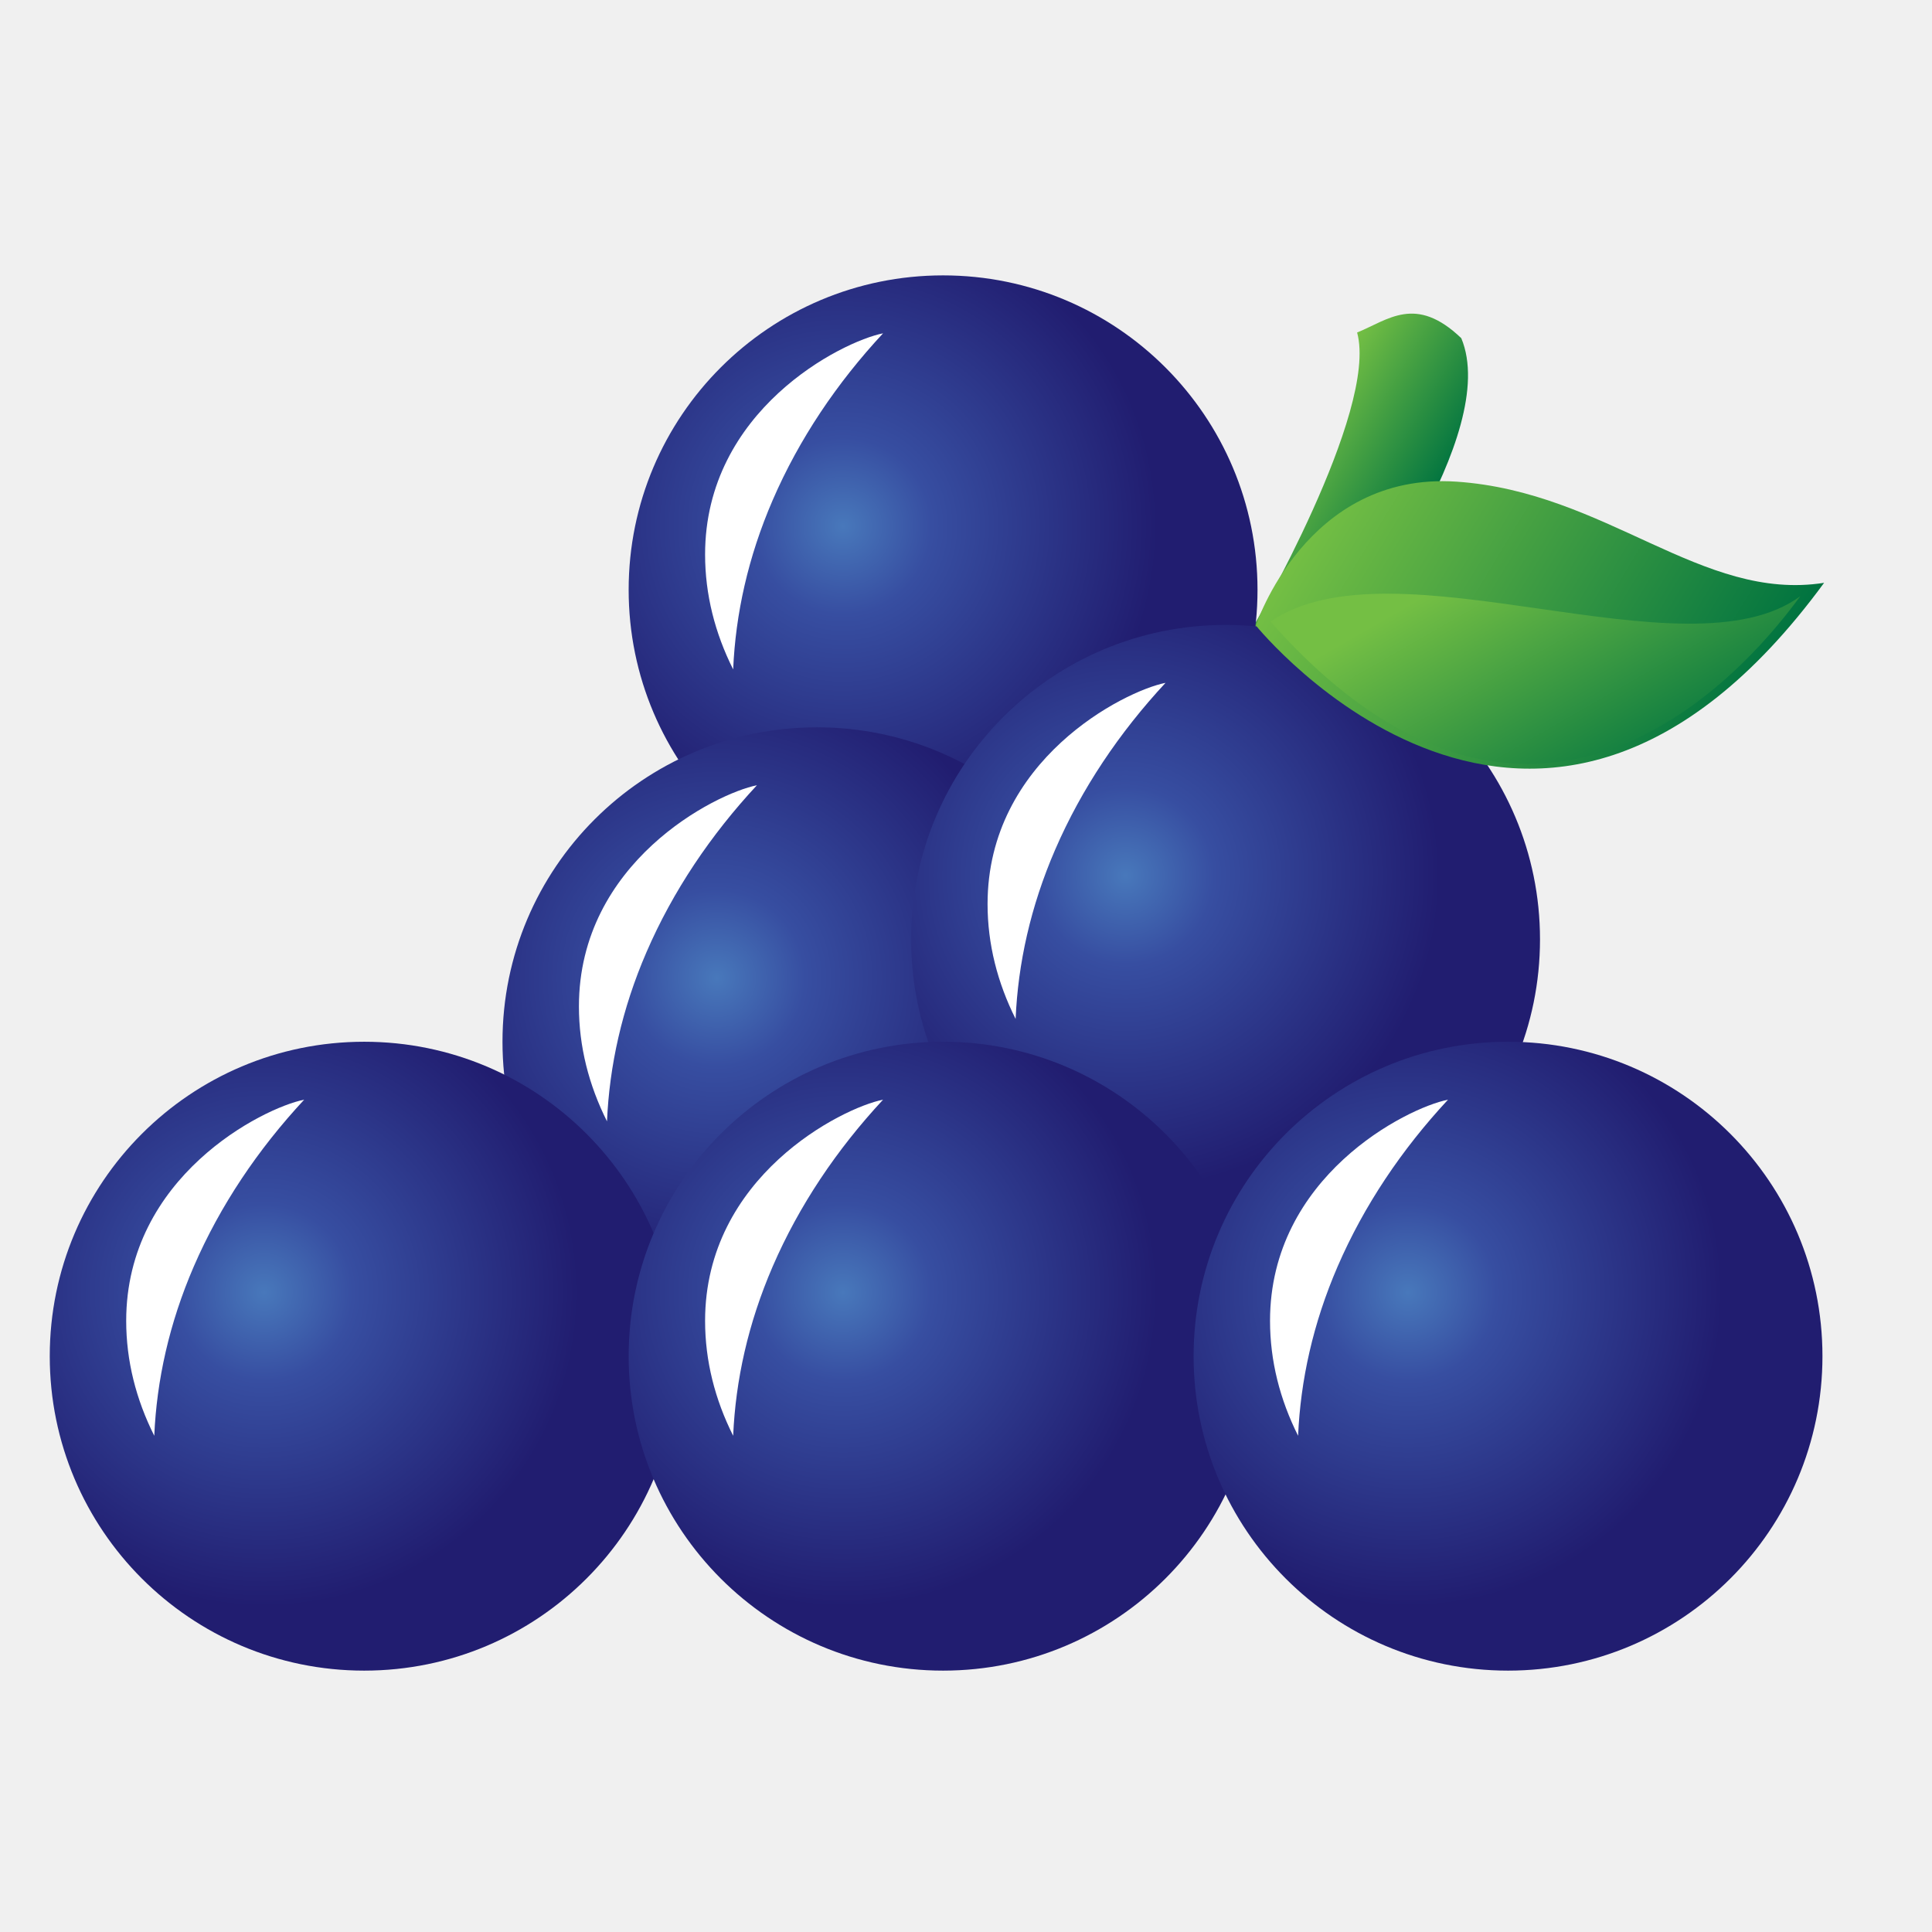
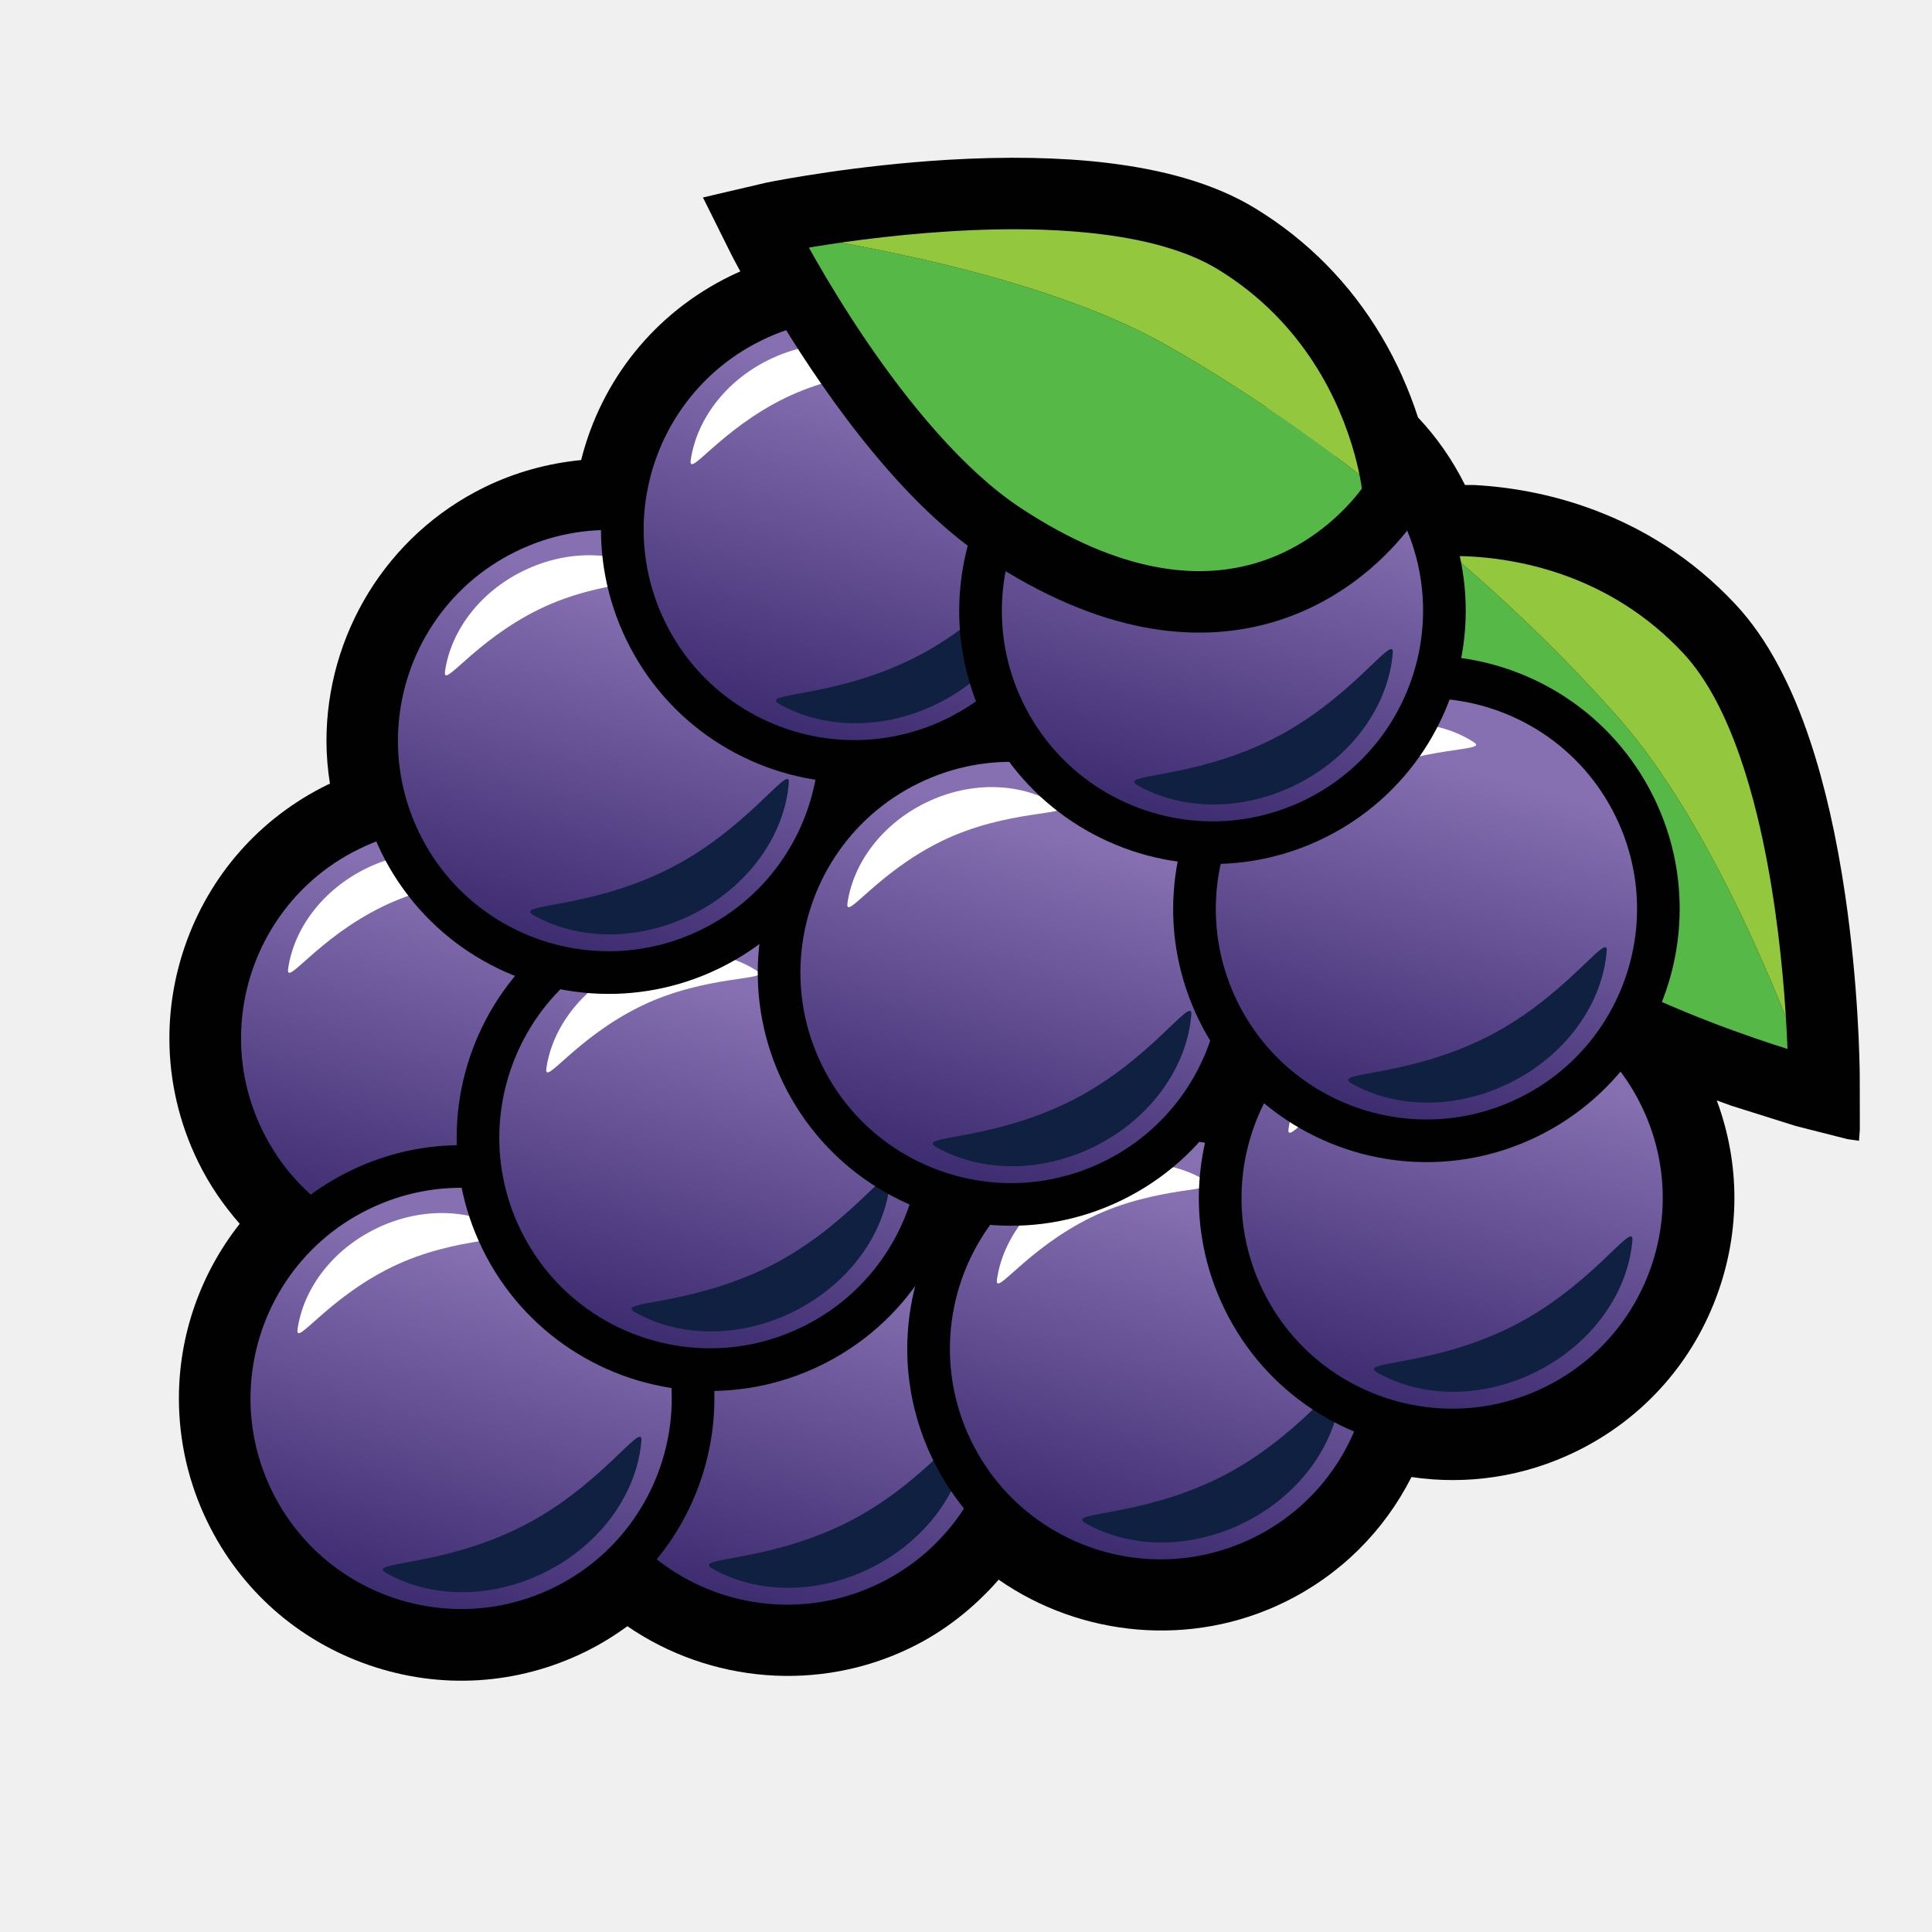
- <svg xmlns="http://www.w3.org/2000/svg" version="1.1" id="Layer_1" x="0px" y="0px" width="320px" height="320px" viewBox="0 0 320 320" enable-background="new 0 0 320 320" xml:space="preserve">
+ <svg xmlns="http://www.w3.org/2000/svg" version="1.1" id="Layer_1" x="0px" y="0px" width="350px" height="350px" viewBox="0 0 350 350" enable-background="new 0 0 350 350" xml:space="preserve">
  <g>
-     <linearGradient id="SVGID_1_" gradientUnits="userSpaceOnUse" x1="76.018" y1="-78.338" x2="101.216" y2="-78.338" gradientTransform="matrix(0.8559 0.5172 -0.5172 0.8559 108.2491 100.9294)">
-       <stop offset="0" style="stop-color:#74BF44" />
-       <stop offset="1" style="stop-color:#007340" />
-     </linearGradient>
-     <path fill="url(#SVGID_1_)" d="M207.389,104.124c0,0,20.958-36.002,17.393-49.052c5.166-2.094,9.696-6.291,17.252,0.941   c6.608,15.798-18.131,48.379-21.861,52.774C215.073,106.486,207.389,104.124,207.389,104.124z" />
+     <path fill="#010101" d="M336.913,195.229c-0.017-2.677-0.219-16.549-2.646-33.125c-1.551-10.54-3.689-19.937-6.357-27.931   c-1.653-4.969-3.476-9.308-5.566-13.263c-2.398-4.549-5.025-8.319-8.032-11.527c-7.589-8.085-16.781-14.021-27.321-17.648   c-6.347-2.188-13.026-3.489-19.846-3.865c-0.003,0-0.76-0.005-1.747-0.012c-2.282-4.583-5.162-8.681-8.509-12.235   c-1.672-5.142-3.876-10.081-6.626-14.709c-5.697-9.585-13.384-17.374-22.846-23.159c-3.727-2.273-7.95-4.08-12.912-5.52   c-4.255-1.227-8.872-2.126-14.123-2.752c-8.373-0.985-18.01-1.166-28.643-0.535h-0.003c-16.517,0.984-30.266,3.612-32.855,4.128   l-11.536,2.699l5.095,10.238l0.118,0.23c0.108,0.214,0.656,1.278,1.556,2.931c-0.6,0.265-1.199,0.531-1.791,0.822   c-13.739,6.707-23.405,18.86-27.046,33.348c-6.045,0.591-11.977,2.218-17.468,4.902c-17.93,8.764-28.668,26.926-28.668,45.985   c0,2.576,0.228,5.168,0.629,7.757c-0.123,0.058-0.263,0.088-0.385,0.147c-12.27,5.995-21.467,16.41-25.903,29.321   c-1.868,5.442-2.796,11.049-2.796,16.639c0,7.671,1.75,15.304,5.218,22.399c2.011,4.116,4.563,7.835,7.525,11.211   c-7.183,9.099-11.019,20.261-11.019,31.626c0,7.597,1.692,15.269,5.2,22.445c5.991,12.266,16.4,21.463,29.311,25.9   c12.914,4.438,26.782,3.583,39.05-2.409c2.712-1.325,5.268-2.898,7.684-4.661c14.994,10.286,34.701,12.012,51.388,3.863   c6.149-3.004,11.447-7.24,15.875-12.296c14.975,10.424,34.947,12.301,51.762,4.086c10.107-4.938,18.038-12.855,23.021-22.679   c10.125,1.492,20.46-0.056,29.803-4.622c12.264-5.989,21.462-16.398,25.898-29.308c1.872-5.445,2.802-11.062,2.802-16.656   c0-5.982-1.079-11.937-3.191-17.636c0.886,0.317,1.742,0.644,2.635,0.953l11.662,3.673l9.348,2.374l2.119,0.312l0.149-2.078   L336.913,195.229z" />
    <g>
-       <radialGradient id="SVGID_2_" cx="139.626" cy="87.14" r="52.079" gradientUnits="userSpaceOnUse">
-         <stop offset="0" style="stop-color:#4878BB" />
-         <stop offset="0.282" style="stop-color:#374EA1" />
-         <stop offset="1" style="stop-color:#211D70" />
-       </radialGradient>
-       <path fill="url(#SVGID_2_)" d="M208.284,97.693c0,28.764-23.314,52.08-52.08,52.08c-28.765,0-52.079-23.316-52.079-52.08    c0-28.766,23.314-52.081,52.079-52.081C184.97,45.613,208.284,68.927,208.284,97.693z" />
-       <path fill="#FFFFFF" d="M127.98,82.837c4.381-10.128,10.637-19.406,18.284-27.629c-6.886,1.366-29.479,12.771-29.479,36.632    c0,6.629,1.634,13.022,4.65,19.035C121.832,101.71,123.897,92.277,127.98,82.837z" />
-     </g>
-     <g>
-       <radialGradient id="SVGID_3_" cx="118.728" cy="161.995" r="52.08" gradientUnits="userSpaceOnUse">
-         <stop offset="0" style="stop-color:#4878BB" />
-         <stop offset="0.282" style="stop-color:#374EA1" />
-         <stop offset="1" style="stop-color:#211D70" />
-       </radialGradient>
-       <path fill="url(#SVGID_3_)" d="M187.387,172.546c0,28.767-23.314,52.083-52.078,52.083c-28.766,0-52.081-23.316-52.081-52.083    c0-28.761,23.314-52.078,52.081-52.078C164.072,120.468,187.387,143.785,187.387,172.546z" />
-       <path fill="#FFFFFF" d="M107.083,157.692c4.382-10.129,10.64-19.403,18.286-27.63c-6.887,1.369-29.481,12.774-29.481,36.634    c0,6.629,1.637,13.02,4.65,19.034C100.934,176.568,103.001,167.131,107.083,157.692z" />
-     </g>
-     <g>
-       <radialGradient id="SVGID_4_" cx="43.742" cy="214.073" r="52.08" gradientUnits="userSpaceOnUse">
-         <stop offset="0" style="stop-color:#4878BB" />
-         <stop offset="0.282" style="stop-color:#374EA1" />
-         <stop offset="1" style="stop-color:#211D70" />
-       </radialGradient>
-       <path fill="url(#SVGID_4_)" d="M112.401,224.629c0,28.762-23.314,52.079-52.08,52.079c-28.764,0-52.08-23.317-52.08-52.079    c0-28.766,23.316-52.083,52.08-52.083C89.087,172.546,112.401,195.863,112.401,224.629z" />
-       <path fill="#FFFFFF" d="M32.096,209.771c4.384-10.129,10.639-19.403,18.286-27.629c-6.885,1.367-29.48,12.771-29.48,36.631    c0,6.631,1.635,13.026,4.65,19.037C25.949,228.648,28.015,219.214,32.096,209.771z" />
-     </g>
-     <g>
-       <radialGradient id="SVGID_5_" cx="186.414" cy="145.033" r="52.08" gradientUnits="userSpaceOnUse">
-         <stop offset="0" style="stop-color:#4878BB" />
-         <stop offset="0.282" style="stop-color:#374EA1" />
-         <stop offset="1" style="stop-color:#211D70" />
-       </radialGradient>
-       <path fill="url(#SVGID_5_)" d="M255.073,155.585c0,28.766-23.322,52.082-52.078,52.082c-28.771,0-52.082-23.316-52.082-52.082    c0-28.765,23.31-52.079,52.082-52.079C231.751,103.506,255.073,126.82,255.073,155.585z" />
-       <path fill="#FFFFFF" d="M174.768,140.729c4.384-10.126,10.64-19.403,18.28-27.629c-6.881,1.368-29.476,12.773-29.476,36.634    c0,6.63,1.637,13.023,4.646,19.034C168.614,159.605,170.682,150.169,174.768,140.729z" />
-     </g>
-     <g>
-       <radialGradient id="SVGID_6_" cx="139.626" cy="214.073" r="52.08" gradientUnits="userSpaceOnUse">
-         <stop offset="0" style="stop-color:#4878BB" />
-         <stop offset="0.282" style="stop-color:#374EA1" />
-         <stop offset="1" style="stop-color:#211D70" />
-       </radialGradient>
-       <path fill="url(#SVGID_6_)" d="M208.284,224.629c0,28.762-23.314,52.079-52.08,52.079c-28.765,0-52.079-23.317-52.079-52.079    c0-28.766,23.314-52.083,52.079-52.083C184.97,172.546,208.284,195.863,208.284,224.629z" />
-       <path fill="#FFFFFF" d="M127.98,209.771c4.381-10.129,10.637-19.403,18.284-27.629c-6.886,1.367-29.479,12.771-29.479,36.631    c0,6.631,1.634,13.026,4.65,19.037C121.832,228.648,123.897,219.214,127.98,209.771z" />
-     </g>
-     <g>
-       <radialGradient id="SVGID_7_" cx="233.198" cy="214.073" r="52.08" gradientUnits="userSpaceOnUse">
-         <stop offset="0" style="stop-color:#4878BB" />
-         <stop offset="0.282" style="stop-color:#374EA1" />
-         <stop offset="1" style="stop-color:#211D70" />
-       </radialGradient>
-       <path fill="url(#SVGID_7_)" d="M301.856,224.629c0,28.762-23.315,52.079-52.078,52.079c-28.766,0-52.081-23.317-52.081-52.079    c0-28.766,23.315-52.083,52.081-52.083C278.541,172.546,301.856,195.863,301.856,224.629z" />
-       <path fill="#FFFFFF" d="M221.552,209.771c4.383-10.129,10.638-19.403,18.286-27.629c-6.888,1.367-29.481,12.771-29.481,36.631    c0,6.631,1.636,13.026,4.649,19.037C215.403,228.648,217.469,219.214,221.552,209.771z" />
-     </g>
-     <g>
-       <linearGradient id="SVGID_8_" gradientUnits="userSpaceOnUse" x1="86.002" y1="-74.759" x2="163.658" y2="-74.759" gradientTransform="matrix(0.8559 0.5172 -0.5172 0.8559 108.2491 100.9294)">
-         <stop offset="0" style="stop-color:#74BF44" />
-         <stop offset="1" style="stop-color:#007340" />
-       </linearGradient>
-       <path fill="url(#SVGID_8_)" d="M208.013,103.603c0,0,8.3-25.494,33.197-23.828c24.899,1.677,40.603,19.95,60.919,16.759    C254.574,161.398,208.013,103.603,208.013,103.603z" />
-       <linearGradient id="SVGID_9_" gradientUnits="userSpaceOnUse" x1="115.277" y1="-80.987" x2="156.388" y2="-58.176" gradientTransform="matrix(0.8559 0.5172 -0.5172 0.8559 108.2491 100.9294)">
-         <stop offset="0" style="stop-color:#74BF44" />
-         <stop offset="1" style="stop-color:#007340" />
-       </linearGradient>
-       <path fill="url(#SVGID_9_)" d="M210.441,102.96c20.335-14.033,68.826,9.691,87.753-4.212    C295.449,102.257,257.936,156.665,210.441,102.96z" />
+       <g>
+         <linearGradient id="SVGID_1_" gradientUnits="userSpaceOnUse" x1="-261.58" y1="603.408" x2="-260.614" y2="603.408" gradientTransform="matrix(-18.2969 63.4696 63.4696 18.2969 -42994.938 5724.25)">
+           <stop offset="0" style="stop-color:#8670B2" />
+           <stop offset="1" style="stop-color:#3F2D71" />
+         </linearGradient>
+         <path fill="url(#SVGID_1_)" d="M119.575,169.621c10.185,20.847,1.536,46-19.31,56.186c-20.85,10.188-46.007,1.54-56.183-19.312     c-10.188-20.841-1.546-45.996,19.298-56.182C84.229,140.13,109.388,148.772,119.575,169.621z" />
+         <path fill="#010101" d="M119.575,169.621l-3.472,1.694c3.045,6.242,4.231,12.87,3.786,19.329     c-0.446,6.582-2.603,12.962-6.234,18.459c-3.633,5.506-8.727,10.129-15.09,13.231c-6.244,3.05-12.875,4.236-19.328,3.793     c-6.578-0.451-12.956-2.611-18.457-6.24c-5.504-3.641-10.123-8.723-13.231-15.083c-3.053-6.242-4.237-12.876-3.792-19.329     c0.453-6.578,2.607-12.958,6.242-18.455c3.628-5.505,8.718-10.13,15.085-13.234c6.235-3.052,12.87-4.236,19.327-3.792     c6.576,0.455,12.954,2.609,18.458,6.239c5.503,3.633,10.125,8.722,13.234,15.082L119.575,169.621l3.47-1.703     c-3.722-7.617-9.304-13.771-15.917-18.135c-6.624-4.368-14.274-6.952-22.185-7.496c-7.76-0.544-15.776,0.901-23.255,4.555     c-7.626,3.724-13.778,9.305-18.14,15.918c-4.371,6.623-6.953,14.272-7.506,22.182c-0.531,7.756,0.905,15.773,4.567,23.254     c3.722,7.622,9.302,13.775,15.917,18.139c6.617,4.367,14.269,6.958,22.181,7.502c7.762,0.536,15.775-0.898,23.253-4.555     c7.626-3.728,13.777-9.306,18.137-15.927c4.372-6.607,6.96-14.266,7.504-22.177c0.537-7.758-0.903-15.774-4.555-23.26     L119.575,169.621z" />
+         <path fill="#FFFFFF" d="M90.455,157.904c2.626,1.719-9.326,0.56-21.179,6.345c-11.842,5.782-17.588,14.719-17.072,11.183     c1.058-7.215,6.224-14.247,14.181-18.129C74.789,153.196,84.045,153.708,90.455,157.904z" />
+         <path fill="#102041" d="M114.483,195.733c0.317-3.869-7.633,8.676-22.277,15.829c-14.65,7.155-27.728,5.978-23.893,8.152     c7.849,4.451,18.631,4.76,28.465-0.047C107.169,214.594,113.711,205.177,114.483,195.733z" />
+       </g>
+       <g>
+         <linearGradient id="SVGID_2_" gradientUnits="userSpaceOnUse" x1="-261.502" y1="603.15" x2="-260.536" y2="603.15" gradientTransform="matrix(-18.2967 63.4689 63.4689 18.2967 -42915.969 5788.688)">
+           <stop offset="0" style="stop-color:#8670B2" />
+           <stop offset="1" style="stop-color:#3F2D71" />
+         </linearGradient>
+         <path fill="url(#SVGID_2_)" d="M180.354,234.105c10.187,20.85,1.545,46.004-19.306,56.187     c-20.853,10.183-45.996,1.541-56.188-19.306c-10.185-20.848-1.543-46.01,19.309-56.189     C145.016,204.613,170.169,213.256,180.354,234.105z" />
+         <path fill="#010101" d="M180.354,234.105l-3.466,1.692c3.044,6.242,4.232,12.882,3.789,19.335     c-0.455,6.579-2.616,12.954-6.241,18.456c-3.636,5.497-8.727,10.121-15.083,13.234c-6.242,3.05-12.88,4.237-19.33,3.79     c-6.583-0.455-12.96-2.613-18.457-6.247c-5.502-3.624-10.126-8.716-13.235-15.077c-3.05-6.241-4.235-12.878-3.792-19.333     c0.449-6.575,2.611-12.957,6.245-18.458c3.627-5.498,8.71-10.118,15.083-13.23c6.24-3.051,12.872-4.232,19.322-3.795     c6.583,0.455,12.957,2.615,18.46,6.242c5.508,3.633,10.127,8.724,13.238,15.083L180.354,234.105l3.474-1.695     c-3.729-7.63-9.304-13.782-15.921-18.142c-6.62-4.368-14.269-6.954-22.184-7.505c-7.755-0.534-15.771,0.906-23.255,4.562     c-7.624,3.717-13.774,9.306-18.135,15.917c-4.362,6.616-6.953,14.27-7.502,22.179c-0.533,7.763,0.899,15.776,4.557,23.263     c3.724,7.621,9.306,13.776,15.925,18.138c6.616,4.365,14.268,6.955,22.176,7.494c7.763,0.539,15.772-0.896,23.252-4.549     c7.622-3.73,13.776-9.314,18.144-15.924c4.363-6.616,6.954-14.271,7.499-22.181c0.532-7.758-0.901-15.774-4.555-23.255     L180.354,234.105z" />
+         <path fill="#FFFFFF" d="M151.235,222.394c2.629,1.719-9.328,0.552-21.171,6.341c-11.843,5.784-17.591,14.715-17.078,11.182     c1.062-7.215,6.232-14.25,14.182-18.13C135.569,217.684,144.832,218.188,151.235,222.394z" />
+         <path fill="#102041" d="M175.269,260.209c0.317-3.862-7.641,8.685-22.279,15.843c-14.645,7.151-27.727,5.973-23.893,8.15     c7.851,4.447,18.631,4.755,28.462-0.048C167.954,279.076,174.493,269.656,175.269,260.209z" />
+       </g>
+       <g>
+         <linearGradient id="SVGID_3_" gradientUnits="userSpaceOnUse" x1="-261.588" y1="603.283" x2="-260.622" y2="603.283" gradientTransform="matrix(-18.2969 63.4696 63.4696 18.2969 -42985.438 5792.25)">
+           <stop offset="0" style="stop-color:#8670B2" />
+           <stop offset="1" style="stop-color:#3F2D71" />
+         </linearGradient>
+         <path fill="url(#SVGID_3_)" d="M121.284,234.906c10.182,20.841,1.541,45.999-19.307,56.183     c-20.852,10.184-46.007,1.536-56.188-19.308c-10.185-20.848-1.544-46.004,19.304-56.19     C85.943,205.408,111.096,214.051,121.284,234.906z" />
+         <path fill="#010101" d="M121.284,234.906l-3.476,1.688c3.051,6.245,4.238,12.878,3.797,19.334     c-0.458,6.578-2.613,12.953-6.247,18.454c-3.627,5.504-8.715,10.13-15.081,13.24c-6.238,3.045-12.876,4.232-19.328,3.784     c-6.578-0.454-12.958-2.612-18.462-6.24c-5.499-3.629-10.117-8.714-13.23-15.084c-3.05-6.244-4.231-12.876-3.789-19.326     c0.453-6.58,2.61-12.962,6.236-18.459c3.631-5.504,8.72-10.125,15.083-13.231c6.24-3.056,12.876-4.239,19.333-3.795     c6.578,0.454,12.953,2.613,18.46,6.239c5.5,3.636,10.12,8.725,13.227,15.084L121.284,234.906l3.472-1.703     c-3.729-7.624-9.302-13.775-15.922-18.14c-6.617-4.362-14.265-6.952-22.181-7.497c-7.76-0.541-15.778,0.899-23.252,4.555     c-7.626,3.724-13.781,9.307-18.141,15.923c-4.362,6.611-6.954,14.265-7.502,22.183c-0.539,7.755,0.9,15.768,4.559,23.25     c3.722,7.625,9.301,13.779,15.917,18.139c6.614,4.366,14.265,6.957,22.184,7.503c7.757,0.535,15.772-0.903,23.245-4.558     c7.635-3.724,13.786-9.305,18.148-15.922c4.361-6.618,6.952-14.266,7.5-22.178c0.537-7.76-0.903-15.778-4.555-23.258     L121.284,234.906z" />
+         <path fill="#FFFFFF" d="M92.168,223.187c2.619,1.721-9.331,0.559-21.176,6.346c-11.847,5.783-17.6,14.713-17.077,11.186     c1.061-7.222,6.23-14.254,14.177-18.134C76.489,218.479,85.757,218.983,92.168,223.187z" />
+         <path fill="#102041" d="M116.197,261.01c0.312-3.866-7.638,8.681-22.283,15.835c-14.645,7.156-27.726,5.98-23.886,8.158     c7.849,4.443,18.627,4.748,28.461-0.052C108.877,279.873,115.418,270.456,116.197,261.01z" />
+       </g>
+       <g>
+         <path fill="#010101" d="M307.684,115.613l5.307-4.979c-8.408-8.96-17.962-14.21-26.592-17.18     c-7.477-2.577-14.288-3.489-19.354-3.768c-2.538-0.135-4.641-0.109-6.184-0.039c-1.55,0.068-2.515,0.172-2.846,0.215     l-0.019,0.002l-0.04,0.001l0.955,7.219l0.632-7.254l-0.012,0.003l-3.255-0.287l-2.378,2.249     c-0.253,0.245-2.043,1.963-4.289,5.042c-2.24,3.078-4.945,7.516-6.911,13.212c-1.241,3.589-2.18,7.693-2.473,12.205     c-0.449,6.772,0.588,14.47,4,22.564c3.402,8.099,9.127,16.57,17.848,25.226c7.407,7.31,16.921,13.104,26.354,17.837     c9.433,4.713,18.794,8.292,25.813,10.713c6.347,2.189,10.766,3.42,11.553,3.64l0.062,0.016l0.169,0.043l9.078,2.306l-0.01-9.366     c-0.005-0.22-0.021-15.058-2.627-32.864c-1.311-8.908-3.262-18.563-6.282-27.618c-1.511-4.531-3.293-8.908-5.45-12.99     c-2.149-4.078-4.685-7.859-7.75-11.132L307.684,115.613l-5.305,4.98c1.942,2.061,3.806,4.765,5.49,7.963     c2.962,5.587,5.355,12.641,7.146,20.016c2.714,11.068,4.119,22.843,4.814,31.773c0.354,4.47,0.529,8.227,0.62,10.854     c0.044,1.313,0.067,2.345,0.076,3.036c0.008,0.348,0.012,0.606,0.015,0.782l-0.003,0.185l0.002,0.042l0.001,0.008l7.272-0.014     l1.795-7.054l-0.097-0.021l-1.795,7.052l1.926-7.02c-0.55-0.149-4.694-1.302-10.656-3.36c-6.597-2.271-15.436-5.661-24.051-9.97     c-8.619-4.291-17-9.569-22.608-15.156c-5.084-5.041-8.784-9.792-11.438-14.194c-3.978-6.605-5.638-12.391-6.086-17.459     c-0.438-5.07,0.354-9.492,1.652-13.27c1.366-3.975,3.323-7.198,4.912-9.37c0.789-1.092,1.485-1.915,1.954-2.432     c0.235-0.259,0.413-0.442,0.515-0.548l0.093-0.096v-0.001l-3.216-3.344l3.191,3.372l0.024-0.028l-3.216-3.344l3.191,3.372     l-5.003-5.281l-0.632,7.245l0.006,0.002l0.797,0.066l0.803-0.104l-0.038,0.001l-0.011,0.005c0.221-0.027,2.846-0.303,6.818-0.06     c3.972,0.241,9.304,1.003,15.008,2.97c6.819,2.358,14.142,6.376,20.727,13.378L307.684,115.613z" />
+         <g>
+           <path fill="#56B947" d="M258.901,97.086c0,0-30.732,29.071,8.298,67.787c18.895,18.731,58.38,29.753,60.518,30.342      c-4.189-11.638-17.328-45.654-34.403-65.062c-12.687-14.417-25.946-26.12-34.392-33.068h-0.01L258.901,97.086z" />
+           <path fill="#93C83E" d="M258.922,97.084c8.445,6.948,21.705,18.652,34.392,33.068c17.075,19.409,30.214,53.425,34.403,65.062      l0.097,0.023c0,0-0.084-58.295-20.13-79.625C287.219,93.82,259.726,96.98,258.922,97.084z" />
+         </g>
+         <path fill="#010101" d="M258.901,97.086l-0.119,3.859h0.01l0.188,0.008l0.2-0.015l0.109-0.011l0.11-0.009     c0.067-0.012,3.175-0.381,7.929-0.049c4.662,0.321,10.921,1.312,17.552,3.894c6.637,2.59,13.653,6.75,19.984,13.496     c2.21,2.345,4.23,5.301,6.029,8.702c3.146,5.956,5.602,13.247,7.439,20.8c2.772,11.344,4.189,23.264,4.903,32.313     c0.353,4.53,0.535,8.34,0.62,11.008c0.042,1.331,0.069,2.388,0.081,3.095c0.006,0.36,0.009,0.631,0.012,0.807     c0.002,0.092,0,0.159,0,0.199l0.003,0.056l3.86,0.001l0.921-3.755l-0.098-0.026l-0.92,3.758l1.021-3.729     c-0.966-0.267-11.239-3.131-23.52-8.202c-6.139-2.539-12.769-5.633-18.966-9.203c-6.196-3.554-11.955-7.605-16.334-11.947     c-7.915-7.852-12.712-15.148-15.458-21.714c-2.738-6.567-3.46-12.417-3.11-17.564c0.488-7.078,3.065-12.866,5.548-16.896     c1.233-2.011,2.448-3.568,3.324-4.604c0.436-0.518,0.787-0.911,1.03-1.153c0.115-0.125,0.199-0.212,0.253-0.265l0.056-0.055     l0.003-0.002l-1.458-1.521l1.45,1.53l0.008-0.009l-1.458-1.521l1.45,1.53L258.901,97.086l-0.119,3.859L258.901,97.086     l-2.654-2.811c-0.175,0.167-2.975,2.832-5.931,7.633c-2.954,4.787-6.073,11.749-6.671,20.417     c-0.441,6.281,0.489,13.428,3.682,21.077c3.202,7.651,8.649,15.784,17.15,24.214c5.074,5.019,11.335,9.376,17.921,13.169     c9.88,5.678,20.498,10.077,28.887,13.139c8.387,3.06,14.533,4.772,15.413,5.014l0.05,0.014l0.144,0.037l4.794,1.175l-0.007-4.932     c-0.001-0.115-0.02-14.827-2.59-32.37c-1.287-8.776-3.207-18.253-6.137-27.027c-1.462-4.395-3.186-8.609-5.233-12.481     c-2.048-3.87-4.416-7.398-7.223-10.385c-7.203-7.674-15.269-12.468-22.808-15.404c-7.541-2.942-14.562-4.037-19.828-4.402     c-5.386-0.371-8.93,0.028-9.413,0.087l0.475,3.835l-0.252-3.858l-0.014,0.001l0.256,3.856l0.118-3.858h-0.009l-1.614-0.055     l-1.16,1.104L258.901,97.086z" />
+       </g>
+       <g>
+         <linearGradient id="SVGID_4_" gradientUnits="userSpaceOnUse" x1="-262.465" y1="603.742" x2="-261.499" y2="603.742" gradientTransform="matrix(-18.2969 63.4696 63.4696 18.2969 -42985.438 5792.25)">
+           <stop offset="0" style="stop-color:#8670B2" />
+           <stop offset="1" style="stop-color:#3F2D71" />
+         </linearGradient>
+         <path fill="url(#SVGID_4_)" d="M166.356,187.661c10.182,20.849,1.545,46.003-19.306,56.188     c-20.85,10.185-46.007,1.541-56.188-19.306c-10.184-20.853-1.543-46.004,19.307-56.189     C131.015,158.173,156.177,166.812,166.356,187.661z" />
+         <path fill="#010101" d="M166.356,187.661l-3.472,1.694c3.049,6.245,4.236,12.877,3.791,19.334     c-0.455,6.58-2.612,12.956-6.242,18.458c-3.628,5.499-8.72,10.123-15.083,13.231c-6.236,3.048-12.874,4.237-19.326,3.79     c-6.578-0.455-12.959-2.609-18.461-6.239c-5.502-3.633-10.123-8.716-13.229-15.085c-3.05-6.24-4.233-12.875-3.794-19.327     c0.458-6.579,2.612-12.958,6.242-18.461c3.629-5.501,8.716-10.123,15.082-13.234c6.24-3.046,12.875-4.233,19.328-3.792     c6.583,0.459,12.959,2.617,18.467,6.24c5.498,3.638,10.118,8.729,13.227,15.085L166.356,187.661l3.47-1.699     c-3.728-7.623-9.303-13.773-15.923-18.136c-6.61-4.365-14.261-6.95-22.18-7.5c-7.758-0.537-15.774,0.899-23.253,4.554     c-7.621,3.726-13.773,9.307-18.136,15.922c-4.363,6.619-6.956,14.264-7.499,22.185c-0.54,7.752,0.898,15.771,4.551,23.25     c3.723,7.628,9.305,13.777,15.922,18.142c6.611,4.363,14.265,6.957,22.183,7.502c7.758,0.534,15.771-0.9,23.25-4.56     c7.625-3.728,13.784-9.304,18.143-15.923c4.361-6.613,6.953-14.267,7.502-22.176c0.533-7.759-0.903-15.776-4.558-23.261     L166.356,187.661z" />
+         <path fill="#FFFFFF" d="M137.239,175.946c2.624,1.725-9.328,0.558-21.177,6.347c-11.845,5.788-17.596,14.713-17.074,11.185     c1.067-7.216,6.228-14.251,14.18-18.131C121.564,171.237,130.835,171.748,137.239,175.946z" />
+         <path fill="#102041" d="M161.271,213.775c0.317-3.866-7.636,8.678-22.287,15.829c-14.642,7.158-27.726,5.98-23.883,8.156     c7.852,4.448,18.63,4.751,28.459-0.049C153.95,232.633,160.492,223.215,161.271,213.775z" />
+       </g>
+       <g>
+         <linearGradient id="SVGID_5_" gradientUnits="userSpaceOnUse" x1="-263.433" y1="603.174" x2="-262.466" y2="603.174" gradientTransform="matrix(-18.2969 63.4696 63.4696 18.2969 -42985.438 5792.25)">
+           <stop offset="0" style="stop-color:#8670B2" />
+           <stop offset="1" style="stop-color:#3F2D71" />
+         </linearGradient>
+         <path fill="url(#SVGID_5_)" d="M147.994,115.736c10.178,20.846,1.541,46-19.307,56.184c-20.848,10.184-46.01,1.542-56.186-19.308     c-10.188-20.849-1.542-46.001,19.303-56.188C112.652,86.241,137.811,94.88,147.994,115.736z" />
+         <path fill="#010101" d="M147.994,115.736l-3.475,1.691c3.05,6.24,4.233,12.875,3.792,19.331     c-0.456,6.579-2.61,12.957-6.239,18.459c-3.63,5.502-8.72,10.126-15.086,13.229c-6.236,3.049-12.875,4.238-19.33,3.791     c-6.575-0.45-12.957-2.61-18.459-6.238c-5.5-3.632-10.119-8.717-13.228-15.083c-3.049-6.24-4.231-12.875-3.791-19.329     c0.456-6.578,2.608-12.962,6.239-18.459c3.63-5.501,8.716-10.123,15.081-13.23c6.24-3.055,12.878-4.239,19.328-3.796     c6.583,0.455,12.963,2.615,18.464,6.242c5.5,3.635,10.125,8.724,13.229,15.083L147.994,115.736l3.474-1.702     c-3.733-7.623-9.309-13.773-15.923-18.137c-6.615-4.363-14.267-6.951-22.182-7.501c-7.761-0.538-15.776,0.903-23.255,4.556     c-7.623,3.728-13.774,9.307-18.134,15.922c-4.367,6.612-6.957,14.267-7.503,22.183c-0.542,7.754,0.899,15.769,4.555,23.253     c3.722,7.626,9.301,13.776,15.919,18.139c6.611,4.362,14.263,6.958,22.183,7.499c7.757,0.534,15.771-0.9,23.249-4.558     c7.626-3.723,13.783-9.302,18.145-15.919c4.358-6.617,6.953-14.268,7.499-22.176c0.534-7.764-0.901-15.78-4.553-23.261     L147.994,115.736z" />
+         <path fill="#FFFFFF" d="M118.876,104.017c2.626,1.724-9.332,0.557-21.177,6.346c-11.845,5.786-17.598,14.711-17.071,11.184     c1.06-7.214,6.222-14.252,14.176-18.13C103.201,99.308,112.475,99.819,118.876,104.017z" />
+         <path fill="#102041" d="M142.906,141.842c0.316-3.867-7.633,8.68-22.283,15.833c-14.647,7.158-27.728,5.976-23.89,8.16     c7.854,4.44,18.633,4.75,28.464-0.055C135.587,160.704,142.126,151.285,142.906,141.842z" />
+       </g>
+       <g>
+         <linearGradient id="SVGID_6_" gradientUnits="userSpaceOnUse" x1="-262.25" y1="605.09" x2="-261.284" y2="605.09" gradientTransform="matrix(-18.2969 63.4696 63.4696 18.2969 -42985.438 5792.25)">
+           <stop offset="0" style="stop-color:#8670B2" />
+           <stop offset="1" style="stop-color:#3F2D71" />
+         </linearGradient>
+         <path fill="url(#SVGID_6_)" d="M247.99,225.899c10.182,20.844,1.543,46.001-19.307,56.183     c-20.853,10.188-46.009,1.542-56.184-19.303c-10.192-20.853-1.551-46.005,19.299-56.191     C212.648,196.403,237.804,205.049,247.99,225.899z" />
+         <path fill="#010101" d="M247.99,225.899l-3.476,1.69c3.045,6.245,4.238,12.877,3.79,19.336     c-0.453,6.578-2.613,12.952-6.239,18.454c-3.63,5.499-8.719,10.126-15.086,13.235c-6.239,3.042-12.869,4.233-19.324,3.789     c-6.577-0.453-12.96-2.611-18.459-6.242c-5.503-3.629-10.119-8.717-13.233-15.081c-3.049-6.239-4.229-12.878-3.79-19.329     c0.454-6.579,2.609-12.96,6.24-18.46c3.627-5.503,8.718-10.124,15.082-13.232c6.239-3.05,12.873-4.237,19.33-3.792     c6.579,0.451,12.954,2.611,18.458,6.238c5.504,3.641,10.123,8.726,13.231,15.084L247.99,225.899l3.472-1.702     c-3.731-7.622-9.304-13.773-15.926-18.137c-6.611-4.364-14.266-6.95-22.181-7.503c-7.758-0.536-15.775,0.903-23.248,4.559     c-7.626,3.726-13.778,9.309-18.142,15.922c-4.367,6.615-6.953,14.267-7.501,22.187c-0.542,7.748,0.903,15.771,4.559,23.244     c3.722,7.627,9.298,13.782,15.915,18.145c6.615,4.365,14.269,6.953,22.186,7.5c7.753,0.534,15.771-0.902,23.244-4.559     c7.631-3.726,13.786-9.304,18.145-15.921c4.365-6.616,6.956-14.267,7.502-22.176c0.534-7.761-0.9-15.777-4.553-23.261     L247.99,225.899z" />
+         <path fill="#FFFFFF" d="M218.874,214.181c2.621,1.723-9.332,0.56-21.179,6.344c-11.846,5.788-17.601,14.715-17.075,11.186     c1.062-7.216,6.225-14.249,14.18-18.127C203.197,209.475,212.465,209.984,218.874,214.181z" />
+         <path fill="#102041" d="M242.898,252.003c0.323-3.865-7.631,8.683-22.281,15.838c-14.644,7.158-27.729,5.978-23.887,8.154     c7.854,4.441,18.631,4.753,28.461-0.048C235.579,270.869,242.119,261.448,242.898,252.003z" />
+       </g>
+       <g>
+         <linearGradient id="SVGID_7_" gradientUnits="userSpaceOnUse" x1="-263.127" y1="604.41" x2="-262.161" y2="604.41" gradientTransform="matrix(-18.2969 63.4696 63.4696 18.2969 -42985.438 5792.25)">
+           <stop offset="0" style="stop-color:#8670B2" />
+           <stop offset="1" style="stop-color:#3F2D71" />
+         </linearGradient>
+         <path fill="url(#SVGID_7_)" d="M220.9,157.733c10.186,20.847,1.547,46.005-19.304,56.187     c-20.846,10.184-46.006,1.542-56.188-19.307c-10.187-20.847-1.545-46.003,19.307-56.188     C185.564,128.243,210.721,136.886,220.9,157.733z" />
+         <path fill="#010101" d="M220.9,157.733l-3.472,1.692c3.049,6.244,4.236,12.877,3.795,19.335     c-0.458,6.572-2.615,12.956-6.243,18.458c-3.63,5.498-8.719,10.124-15.083,13.229c-6.242,3.051-12.879,4.24-19.327,3.794     c-6.574-0.455-12.959-2.612-18.457-6.244c-5.504-3.629-10.123-8.717-13.235-15.08c-3.049-6.242-4.233-12.879-3.787-19.328     c0.449-6.579,2.609-12.961,6.234-18.46c3.634-5.502,8.722-10.125,15.085-13.232c6.239-3.05,12.876-4.236,19.332-3.795     c6.573,0.458,12.955,2.611,18.462,6.244c5.497,3.634,10.12,8.725,13.225,15.08L220.9,157.733l3.474-1.698     c-3.731-7.625-9.303-13.775-15.918-18.141c-6.616-4.358-14.266-6.951-22.183-7.498c-7.76-0.542-15.78,0.9-23.253,4.555     c-7.622,3.723-13.778,9.306-18.137,15.924c-4.368,6.611-6.957,14.266-7.5,22.183c-0.54,7.758,0.9,15.771,4.551,23.246     c3.725,7.628,9.304,13.783,15.918,18.14c6.619,4.367,14.269,6.962,22.188,7.504c7.753,0.539,15.771-0.9,23.245-4.558     c7.631-3.724,13.787-9.305,18.145-15.919c4.36-6.615,6.954-14.269,7.502-22.178c0.531-7.764-0.904-15.778-4.559-23.259     L220.9,157.733z" />
+         <path fill="#FFFFFF" d="M191.79,146.019c2.625,1.725-9.331,0.556-21.183,6.348c-11.839,5.782-17.596,14.709-17.071,11.182     c1.063-7.216,6.229-14.253,14.182-18.132C176.115,141.309,185.381,141.818,191.79,146.019z" />
+         <path fill="#102041" d="M215.816,183.844c0.319-3.868-7.633,8.68-22.282,15.835c-14.644,7.157-27.721,5.973-23.884,8.154     c7.846,4.444,18.625,4.752,28.458-0.053C208.498,202.704,215.037,193.287,215.816,183.844z" />
+       </g>
+       <g>
+         <linearGradient id="SVGID_8_" gradientUnits="userSpaceOnUse" x1="-262.868" y1="605.744" x2="-261.902" y2="605.744" gradientTransform="matrix(-18.2969 63.4696 63.4696 18.2969 -42985.438 5792.25)">
+           <stop offset="0" style="stop-color:#8670B2" />
+           <stop offset="1" style="stop-color:#3F2D71" />
+         </linearGradient>
+         <path fill="url(#SVGID_8_)" d="M300.812,198.599c10.184,20.847,1.542,46.003-19.306,56.184     c-20.848,10.187-46.006,1.543-56.188-19.306c-10.186-20.849-1.541-46.004,19.307-56.188     C265.474,169.104,290.631,177.746,300.812,198.599z" />
+         <path fill="#010101" d="M300.812,198.599l-3.476,1.691c3.054,6.239,4.237,12.876,3.795,19.336     c-0.454,6.572-2.612,12.951-6.242,18.457c-3.63,5.495-8.718,10.122-15.082,13.229c-6.239,3.047-12.876,4.238-19.327,3.794     c-6.575-0.456-12.962-2.613-18.462-6.242c-5.501-3.629-10.122-8.719-13.231-15.082c-3.054-6.245-4.229-12.88-3.785-19.331     c0.45-6.582,2.604-12.962,6.234-18.457c3.625-5.501,8.719-10.126,15.083-13.237c6.241-3.045,12.876-4.234,19.329-3.788     c6.578,0.451,12.955,2.613,18.458,6.24c5.504,3.637,10.122,8.722,13.23,15.082L300.812,198.599l3.474-1.7     c-3.732-7.623-9.309-13.775-15.921-18.139c-6.617-4.362-14.27-6.951-22.184-7.505c-7.765-0.53-15.774,0.909-23.253,4.558     c-7.622,3.727-13.775,9.304-18.14,15.925c-4.36,6.616-6.95,14.267-7.5,22.182c-0.54,7.754,0.902,15.775,4.557,23.251     c3.721,7.629,9.303,13.779,15.918,18.14c6.614,4.364,14.266,6.958,22.183,7.502c7.76,0.535,15.776-0.899,23.249-4.559     c7.63-3.72,13.784-9.304,18.148-15.922c4.361-6.616,6.953-14.265,7.499-22.176c0.531-7.762-0.903-15.776-4.557-23.258     L300.812,198.599z" />
+         <path fill="#FFFFFF" d="M271.697,186.882c2.622,1.724-9.328,0.56-21.18,6.344c-11.847,5.787-17.596,14.709-17.072,11.184     c1.062-7.216,6.225-14.248,14.179-18.125C256.024,182.173,265.287,182.686,271.697,186.882z" />
+         <path fill="#102041" d="M295.724,224.705c0.315-3.866-7.635,8.682-22.284,15.837c-14.642,7.152-27.725,5.973-23.883,8.153     c7.849,4.442,18.629,4.753,28.46-0.048C288.406,243.569,294.945,234.147,295.724,224.705z" />
+       </g>
+       <g>
+         <linearGradient id="SVGID_9_" gradientUnits="userSpaceOnUse" x1="-263.611" y1="605.455" x2="-262.646" y2="605.455" gradientTransform="matrix(-18.2969 63.4696 63.4696 18.2969 -42985.438 5792.25)">
+           <stop offset="0" style="stop-color:#8670B2" />
+           <stop offset="1" style="stop-color:#3F2D71" />
+         </linearGradient>
+         <path fill="url(#SVGID_9_)" d="M296.16,146.208c10.184,20.848,1.544,46.005-19.306,56.19     c-20.848,10.183-46.01,1.535-56.188-19.312c-10.187-20.848-1.544-46.002,19.304-56.186     C260.817,116.715,285.976,125.358,296.16,146.208z" />
+         <path fill="#010101" d="M296.16,146.208l-3.479,1.693c3.054,6.245,4.236,12.876,3.795,19.335     c-0.455,6.576-2.608,12.949-6.24,18.456c-3.626,5.501-8.721,10.124-15.082,13.232c-6.239,3.047-12.874,4.235-19.328,3.791     c-6.577-0.455-12.96-2.612-18.459-6.242c-5.501-3.635-10.123-8.717-13.234-15.079c-3.044-6.246-4.227-12.88-3.787-19.334     c0.448-6.579,2.609-12.955,6.238-18.455c3.63-5.504,8.716-10.127,15.082-13.235c6.242-3.049,12.873-4.237,19.33-3.791     c6.578,0.451,12.954,2.61,18.458,6.24c5.501,3.635,10.122,8.722,13.228,15.082L296.16,146.208l3.472-1.699     c-3.73-7.625-9.306-13.775-15.92-18.139c-6.614-4.362-14.269-6.95-22.187-7.496c-7.757-0.54-15.773,0.897-23.25,4.553     c-7.626,3.724-13.776,9.304-18.14,15.922c-4.366,6.614-6.953,14.27-7.497,22.182c-0.546,7.754,0.9,15.775,4.554,23.25     c3.726,7.63,9.301,13.783,15.918,18.142c6.613,4.362,14.263,6.957,22.184,7.501c7.755,0.534,15.772-0.901,23.247-4.557     c7.63-3.728,13.784-9.304,18.146-15.922c4.362-6.619,6.952-14.265,7.498-22.178c0.536-7.76-0.9-15.777-4.554-23.258     L296.16,146.208z" />
+         <path fill="#FFFFFF" d="M267.045,134.494c2.623,1.722-9.333,0.559-21.178,6.346c-11.849,5.785-17.6,14.709-17.075,11.183     c1.062-7.219,6.228-14.251,14.178-18.13C251.369,129.782,260.637,130.294,267.045,134.494z" />
+         <path fill="#102041" d="M291.073,172.313c0.318-3.865-7.636,8.683-22.286,15.842c-14.64,7.151-27.727,5.972-23.881,8.15     c7.849,4.445,18.626,4.753,28.456-0.05C283.751,191.183,290.294,181.763,291.073,172.313z" />
+       </g>
+       <g>
+         <linearGradient id="SVGID_10_" gradientUnits="userSpaceOnUse" x1="-264.175" y1="603.66" x2="-263.21" y2="603.66" gradientTransform="matrix(-18.2969 63.4696 63.4696 18.2969 -42985.438 5792.25)">
+           <stop offset="0" style="stop-color:#8670B2" />
+           <stop offset="1" style="stop-color:#3F2D71" />
+         </linearGradient>
+         <path fill="url(#SVGID_10_)" d="M192.509,77.479c10.181,20.851,1.539,46.006-19.311,56.188     c-20.845,10.185-46,1.542-56.188-19.308c-10.185-20.847-1.54-46.003,19.307-56.184C157.166,47.985,182.326,56.63,192.509,77.479z     " />
+         <path fill="#010101" d="M192.509,77.479l-3.477,1.693c3.051,6.244,4.237,12.88,3.798,19.335     c-0.459,6.581-2.615,12.955-6.245,18.457c-3.627,5.5-8.72,10.125-15.083,13.232c-6.239,3.044-12.875,4.237-19.329,3.794     c-6.579-0.459-12.958-2.613-18.458-6.248c-5.501-3.624-10.119-8.715-13.23-15.076c-3.054-6.246-4.233-12.882-3.793-19.332     c0.458-6.583,2.609-12.96,6.241-18.463c3.629-5.5,8.717-10.12,15.083-13.23c6.239-3.049,12.874-4.234,19.33-3.793     c6.576,0.456,12.955,2.615,18.458,6.24c5.501,3.639,10.124,8.727,13.229,15.083L192.509,77.479l3.469-1.698     c-3.726-7.626-9.303-13.777-15.919-18.14c-6.617-4.362-14.263-6.951-22.184-7.5c-7.758-0.537-15.774,0.903-23.251,4.558     c-7.618,3.725-13.779,9.309-18.139,15.923c-4.363,6.612-6.953,14.27-7.502,22.184c-0.542,7.753,0.903,15.77,4.555,23.246     c3.727,7.63,9.305,13.782,15.923,18.145c6.612,4.361,14.264,6.956,22.18,7.5c7.758,0.533,15.775-0.902,23.249-4.558     c7.628-3.722,13.784-9.306,18.149-15.924c4.358-6.614,6.949-14.267,7.498-22.176c0.535-7.76-0.903-15.772-4.559-23.258     L192.509,77.479z" />
+         <path fill="#FFFFFF" d="M163.39,65.766c2.627,1.724-9.325,0.555-21.173,6.345c-11.849,5.789-17.604,14.711-17.078,11.183     c1.064-7.216,6.228-14.251,14.176-18.13C147.718,61.052,156.986,61.567,163.39,65.766z" />
+         <path fill="#102041" d="M187.422,103.589c0.318-3.866-7.638,8.678-22.284,15.835c-14.648,7.154-27.729,5.975-23.889,8.153     c7.851,4.444,18.631,4.757,28.463-0.046C180.104,122.45,186.643,113.033,187.422,103.589z" />
+       </g>
+       <g>
+         <linearGradient id="SVGID_11_" gradientUnits="userSpaceOnUse" x1="-264.233" y1="604.666" x2="-263.267" y2="604.666" gradientTransform="matrix(-18.2969 63.4696 63.4696 18.2969 -42985.438 5792.25)">
+           <stop offset="0" style="stop-color:#8670B2" />
+           <stop offset="1" style="stop-color:#3F2D71" />
+         </linearGradient>
+         <path fill="url(#SVGID_11_)" d="M257.401,92.202c10.18,20.852,1.539,46-19.312,56.187c-20.843,10.185-46.003,1.542-56.183-19.307     c-10.186-20.848-1.547-46.005,19.306-56.19C222.06,62.707,247.213,71.349,257.401,92.202z" />
+         <path fill="#010101" d="M257.401,92.202l-3.478,1.691c3.052,6.245,4.239,12.88,3.793,19.338     c-0.453,6.575-2.61,12.951-6.241,18.454c-3.627,5.502-8.72,10.124-15.08,13.234c-6.243,3.046-12.875,4.236-19.327,3.789     c-6.579-0.453-12.963-2.612-18.461-6.242c-5.501-3.628-10.123-8.718-13.236-15.081c-3.048-6.244-4.229-12.875-3.786-19.33     c0.451-6.581,2.606-12.959,6.234-18.456c3.635-5.506,8.725-10.123,15.087-13.234c6.24-3.049,12.875-4.237,19.329-3.792     c6.577,0.453,12.959,2.613,18.458,6.238c5.504,3.637,10.126,8.722,13.23,15.083L257.401,92.202l3.464-1.698     c-3.723-7.626-9.3-13.777-15.915-18.142c-6.617-4.362-14.269-6.95-22.181-7.498c-7.762-0.537-15.776,0.901-23.252,4.554     c-7.625,3.725-13.781,9.306-18.143,15.921c-4.361,6.615-6.953,14.268-7.497,22.188c-0.54,7.751,0.9,15.766,4.55,23.247     c3.727,7.627,9.304,13.777,15.921,18.137c6.617,4.369,14.266,6.958,22.187,7.506c7.753,0.532,15.771-0.902,23.245-4.559     c7.631-3.727,13.781-9.306,18.147-15.925c4.359-6.615,6.95-14.268,7.5-22.174c0.533-7.761-0.904-15.779-4.562-23.257     L257.401,92.202z" />
+         <path fill="#FFFFFF" d="M228.284,80.486c2.625,1.724-9.333,0.557-21.175,6.347c-11.848,5.781-17.601,14.712-17.078,11.179     c1.062-7.213,6.229-14.25,14.176-18.129C212.609,75.779,221.877,76.287,228.284,80.486z" />
+         <path fill="#102041" d="M252.315,118.31c0.311-3.869-7.635,8.677-22.286,15.834c-14.644,7.158-27.729,5.979-23.887,8.156     c7.845,4.446,18.627,4.75,28.46-0.052C244.997,137.172,251.532,127.756,252.315,118.31z" />
+       </g>
+       <g>
+         <path fill="#010101" d="M222.669,45.513l3.798-6.206c10.48,6.406,17.565,14.688,22.229,22.536     c4.04,6.797,6.323,13.276,7.621,18.183c0.651,2.453,1.054,4.518,1.302,6.042c0.252,1.533,0.344,2.494,0.367,2.831l0.002,0.016     l0.003,0.045l-7.257,0.531l6.969-2.093v0.009l0.941,3.135l-1.713,2.782c-0.183,0.296-1.507,2.4-4.064,5.23     c-2.552,2.815-6.35,6.369-11.521,9.451c-3.271,1.95-7.091,3.699-11.454,4.905c-6.534,1.821-14.289,2.366-22.901,0.675     c-8.629-1.687-18.084-5.563-28.334-12.345c-8.662-5.757-16.275-13.895-22.827-22.166c-6.535-8.274-11.945-16.711-15.746-23.094     c-3.429-5.764-5.538-9.843-5.907-10.569l-0.032-0.062l-0.077-0.149l-4.105-8.425l9.176-1.895     c0.21-0.037,14.744-3.044,32.705-4.116c8.987-0.531,18.843-0.587,28.32,0.527c4.743,0.564,9.4,1.415,13.83,2.691     c4.426,1.285,8.641,2.987,12.474,5.329L222.669,45.513l-3.8,6.21c-2.415-1.484-5.438-2.757-8.916-3.758     c-6.07-1.762-13.461-2.669-21.049-2.924c-11.389-0.402-23.202,0.619-32.086,1.749c-4.448,0.568-8.163,1.161-10.755,1.609     c-1.298,0.222-2.304,0.408-2.988,0.538c-0.34,0.066-0.598,0.115-0.767,0.147l-0.185,0.04l-0.039,0.006l-0.005,0.001l-1.47-7.125     l6.54-3.189l0.044,0.094l-6.539,3.188l6.482-3.312c0.256,0.506,2.228,4.328,5.452,9.748c3.572,5.998,8.69,13.958,14.663,21.518     c5.955,7.564,12.825,14.702,19.435,19.05c5.971,3.954,11.375,6.606,16.226,8.311c7.279,2.553,13.279,3,18.335,2.403     c5.047-0.6,9.217-2.275,12.653-4.318c3.613-2.143,6.377-4.718,8.181-6.716c0.902-0.999,1.563-1.846,1.977-2.407     c0.205-0.283,0.354-0.492,0.434-0.614l0.073-0.115v-0.002l3.932,2.472l-3.956-2.438l0.024-0.034l3.932,2.472l-3.956-2.438     l6.196,3.823l-6.967,2.095l-0.004-0.012l-0.227-0.763l-0.063-0.806l0.005,0.038l-0.004,0.01c-0.015-0.218-0.28-2.84-1.328-6.68     c-1.038-3.848-2.871-8.91-5.957-14.094c-3.7-6.194-9.119-12.546-17.319-17.568L222.669,45.513z" />
+         <g>
+           <path fill="#56B947" d="M250.737,89.502c0,0-22.211,36.01-68.062,5.67c-22.183-14.683-41.012-51.102-42.02-53.073      c12.246,1.732,48.226,7.674,70.703,20.444c16.694,9.485,30.849,20.085,39.376,26.936v0.012L250.737,89.502z" />
+           <path fill="#93C83E" d="M250.734,89.479c-8.527-6.851-22.682-17.451-39.376-26.936c-22.478-12.77-58.458-18.712-70.703-20.444      l-0.046-0.093c0,0,57.096-11.781,82.06,3.507C248.164,61.113,250.67,88.676,250.734,89.479z" />
+         </g>
+         <path fill="#010101" d="M250.737,89.502l-3.755,0.904l-0.013-0.013l-0.037-0.177l-0.025-0.2l-0.012-0.116l-0.012-0.108     c-0.007-0.065-0.278-3.18-1.566-7.772c-1.265-4.501-3.506-10.423-7.386-16.39c-3.889-5.971-9.388-11.995-17.28-16.823     c-2.745-1.68-6.057-3.056-9.752-4.123c-6.468-1.871-14.104-2.792-21.874-3.061c-11.672-0.405-23.63,0.636-32.639,1.782     c-4.501,0.575-8.27,1.169-10.901,1.631c-1.314,0.224-2.35,0.418-3.05,0.548c-0.347,0.068-0.612,0.123-0.788,0.156     c-0.089,0.015-0.156,0.027-0.194,0.041l-0.055,0.007l-0.789-3.783l3.488-1.664l0.045,0.093l-3.487,1.664l3.442-1.76     c0.457,0.894,5.355,10.371,12.819,21.361c3.732,5.493,8.112,11.356,12.866,16.693c4.746,5.348,9.877,10.161,15.021,13.561     c9.298,6.15,17.419,9.366,24.41,10.716c6.986,1.352,12.859,0.861,17.827-0.529c6.832-1.915,11.972-5.621,15.416-8.872     c1.717-1.614,2.996-3.116,3.832-4.189c0.414-0.532,0.728-0.959,0.919-1.246c0.097-0.138,0.164-0.235,0.204-0.306l0.042-0.06     v-0.007l1.793,1.125l-1.798-1.113l0.005-0.012l1.793,1.125l-1.798-1.113L250.737,89.502l-3.755,0.904L250.737,89.502l3.29,2.026     c-0.128,0.205-2.171,3.495-6.27,7.36c-4.088,3.863-10.263,8.342-18.63,10.692c-6.059,1.707-13.24,2.256-21.387,0.676     c-8.143-1.572-17.212-5.249-27.192-11.857c-5.949-3.944-11.492-9.191-16.54-14.869c-7.572-8.516-14.042-18.018-18.749-25.605     c-4.702-7.591-7.626-13.255-8.044-14.071l-0.025-0.046l-0.066-0.137l-2.126-4.451l4.835-0.998     c0.11-0.018,14.516-2.996,32.218-4.048c8.849-0.526,18.526-0.574,27.708,0.507c4.596,0.539,9.079,1.369,13.288,2.582     c4.198,1.218,8.141,2.816,11.639,4.956c8.976,5.494,15.316,12.417,19.726,19.202c4.411,6.781,6.914,13.43,8.341,18.514     c1.459,5.198,1.79,8.751,1.831,9.232l-3.85,0.314l3.824-0.534l0.003,0.01l-3.827,0.535l3.755-0.897v0.005l0.38,1.565     l-0.842,1.364L250.737,89.502z" />
+       </g>
    </g>
  </g>
</svg>
